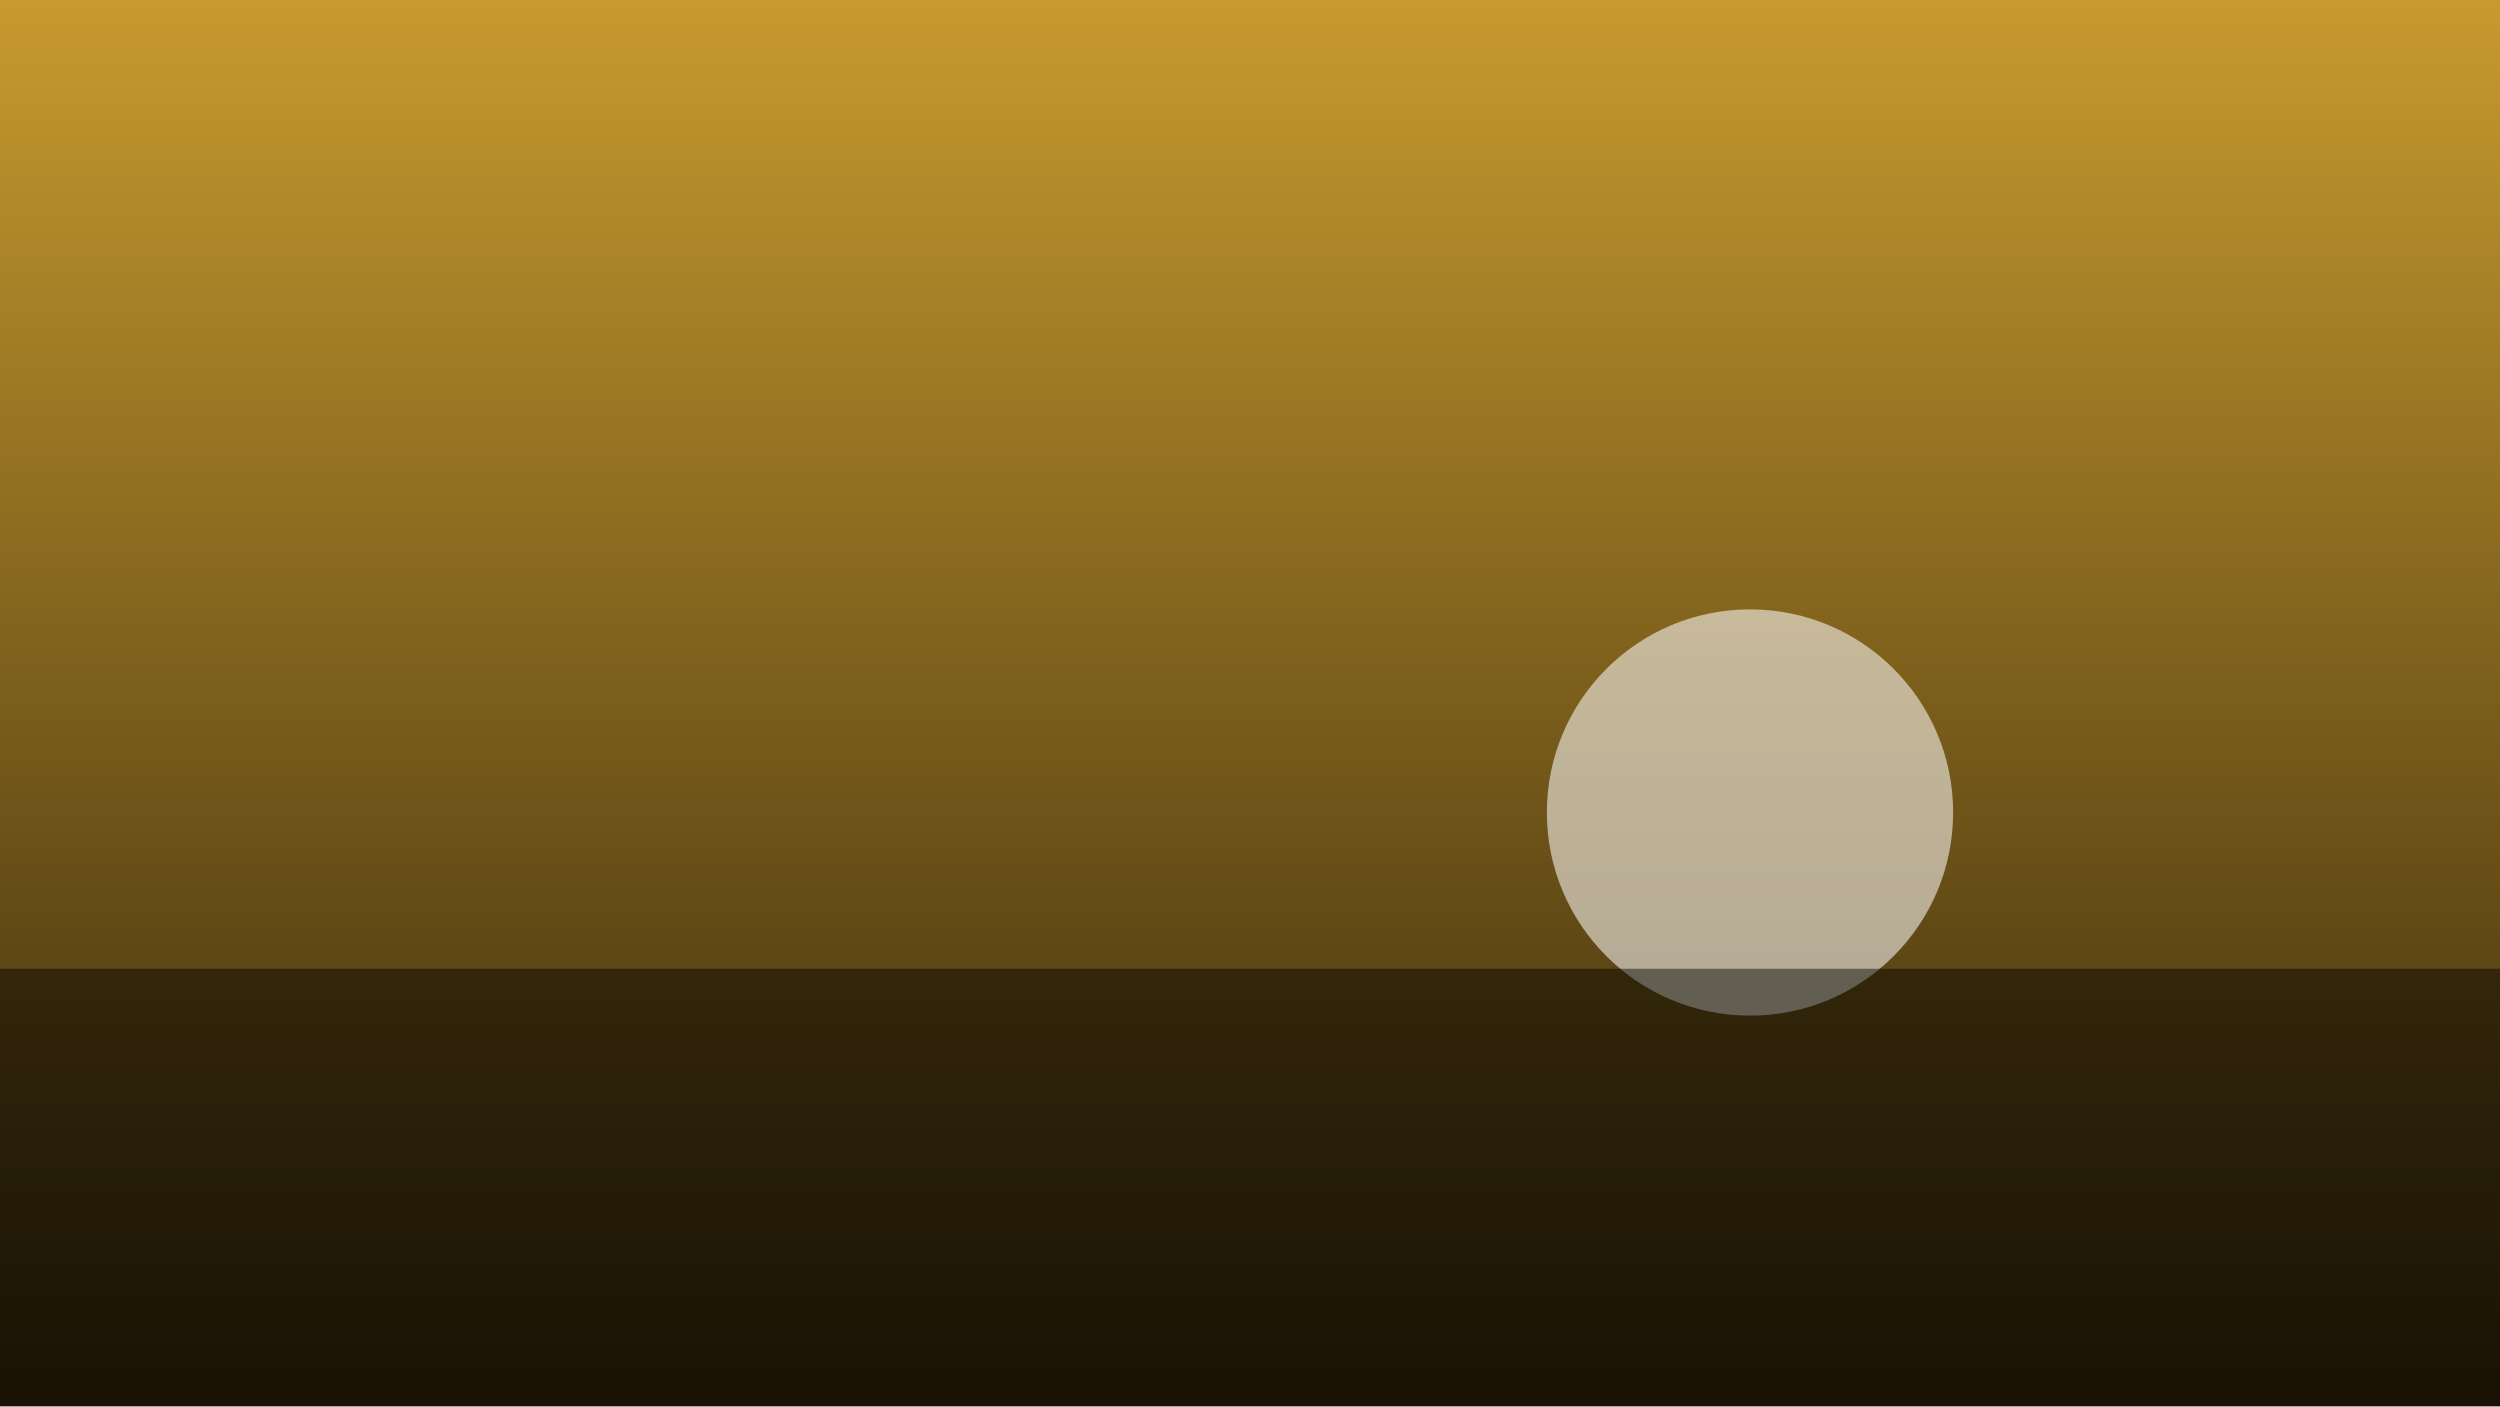
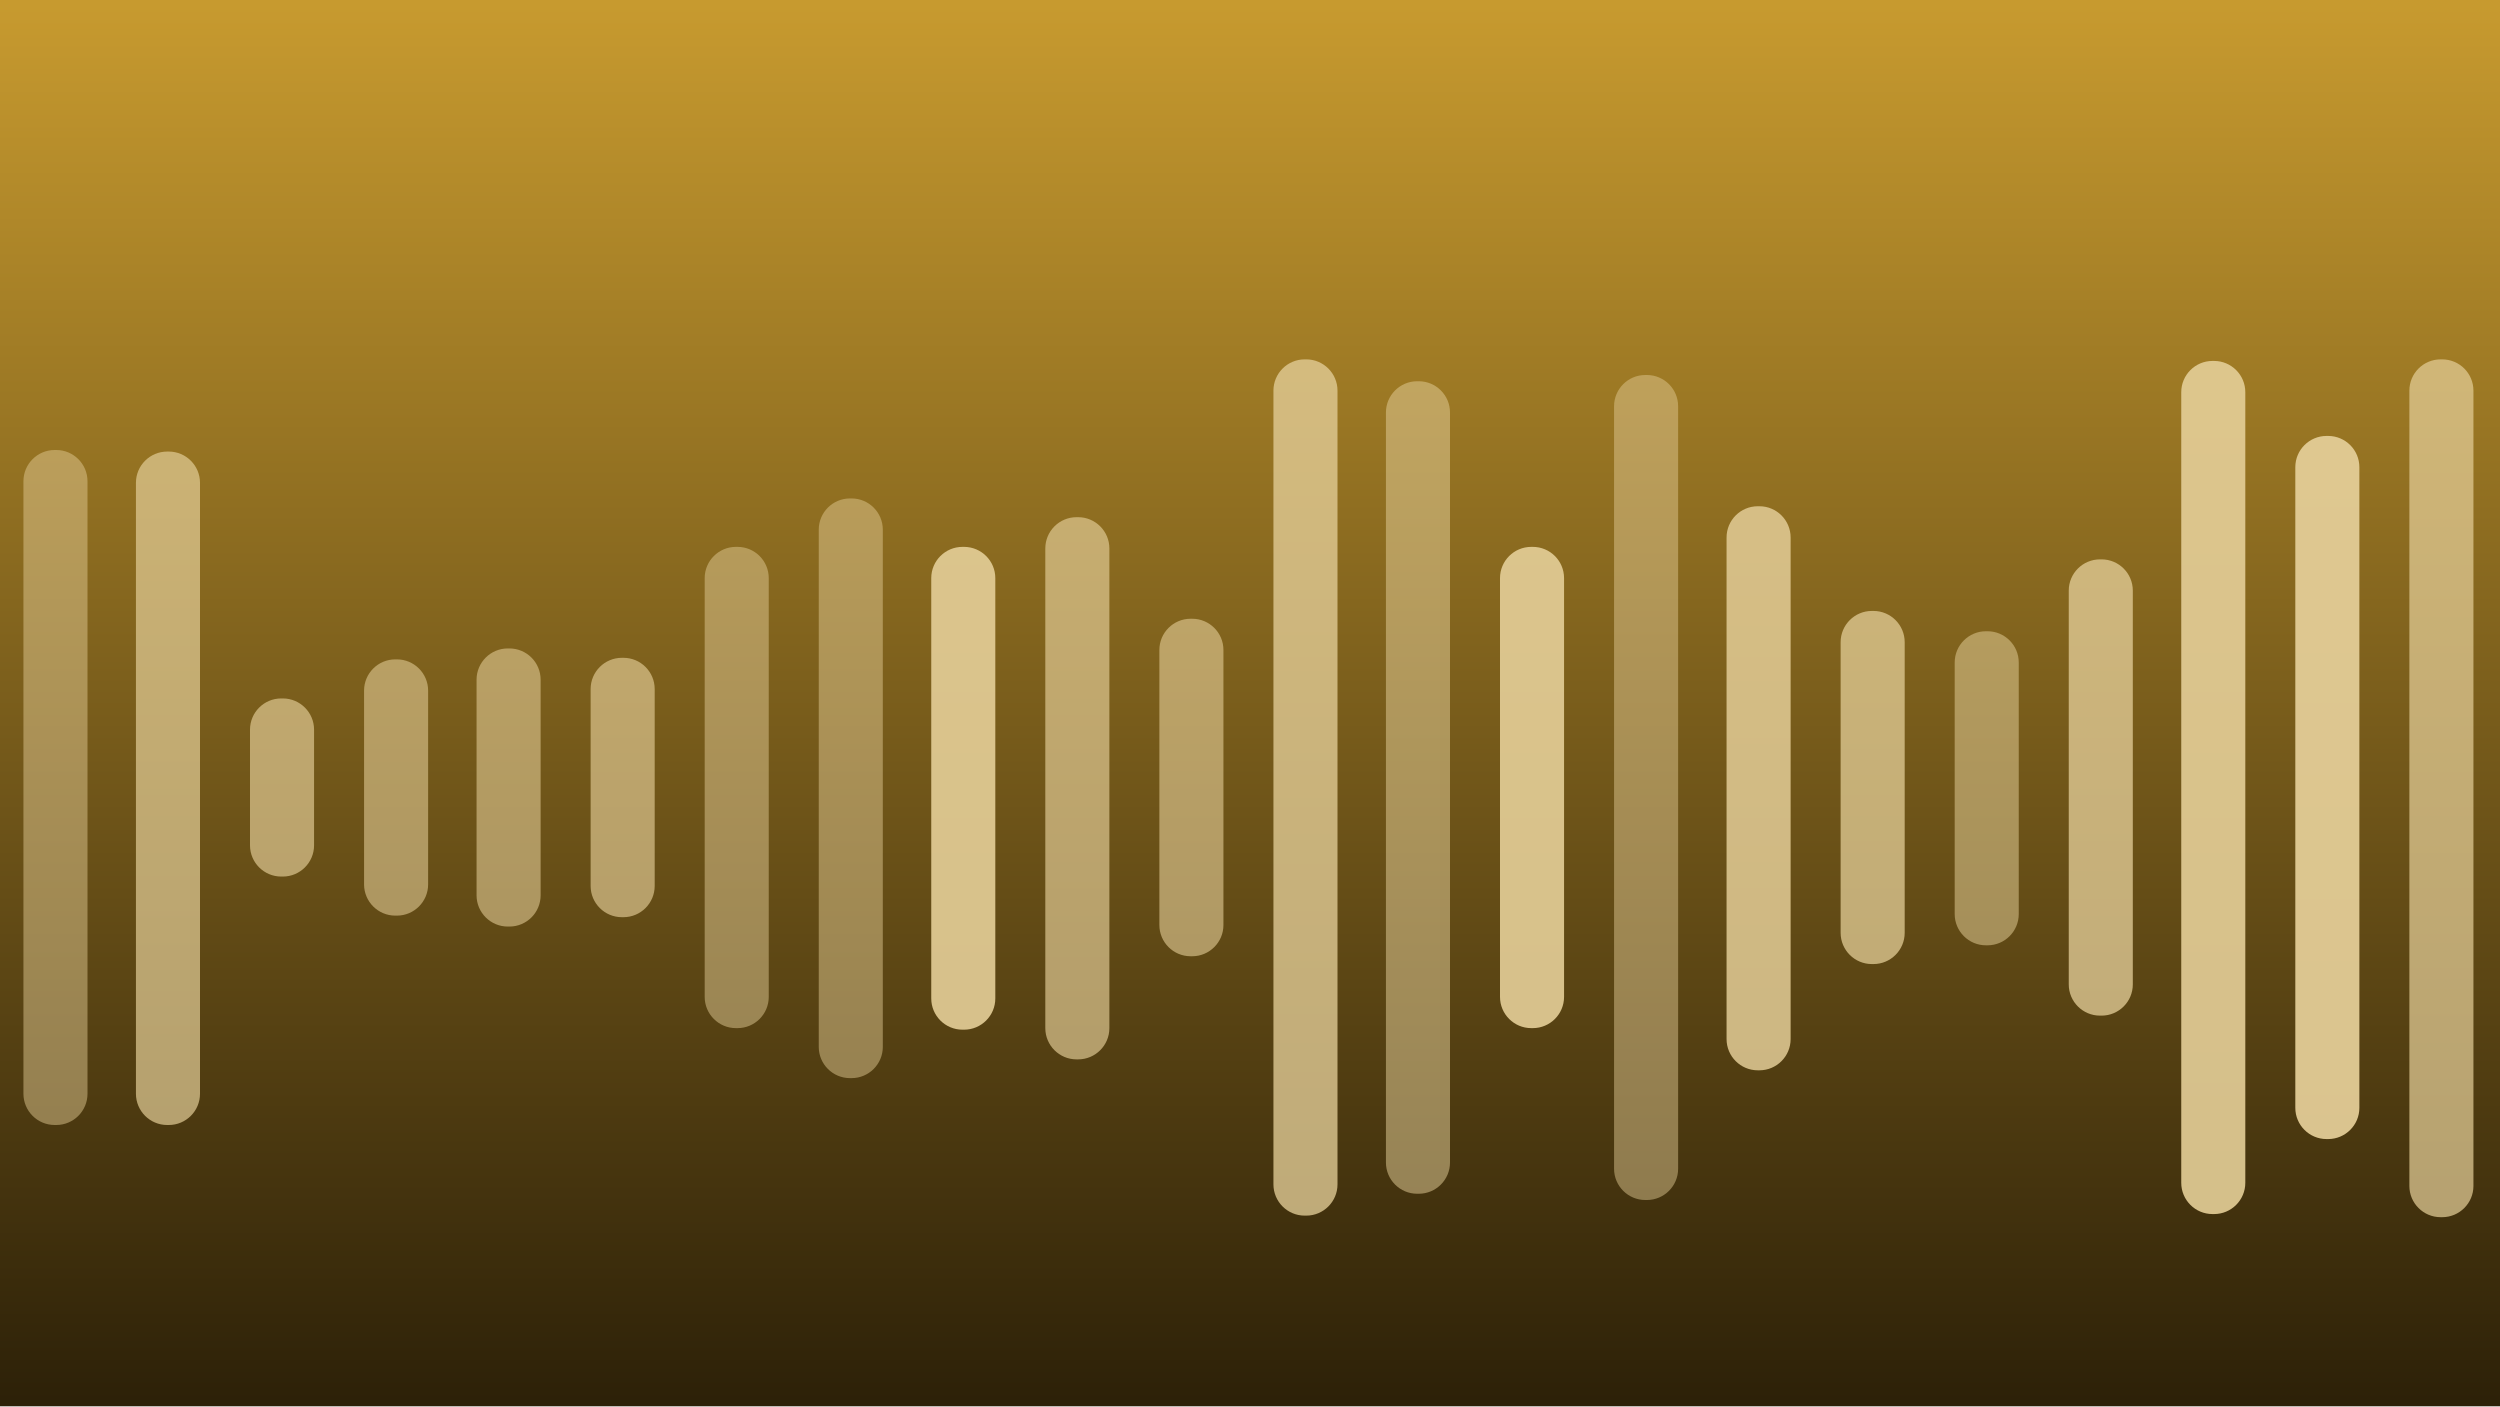
<svg xmlns="http://www.w3.org/2000/svg" viewBox="0 0 1600 900">
  <defs>
    <linearGradient id="g" x1="0" y1="0" x2="0" y2="1">
      <stop stop-color="#c79a2f" />
      <stop offset="1" stop-color="#2d2108" />
    </linearGradient>
+     <linearGradient id="s" x1="0" y1="0" x2="0" y2="1">
+       <stop offset=".45" stop-color="#000" stop-opacity="0" />
+       <stop offset="1" stop-color="#000" stop-opacity=".8" />
+     </linearGradient>
  </defs>
  <rect width="1600" height="900" fill="url(#g)" />
-   <circle cx="1120" cy="520" r="130" fill="#fff" opacity=".55" />
-   <rect y="620" width="1600" height="280" fill="#000" opacity=".45" />
+   <rect x="15" y="288" width="41" height="432" rx="20" fill="#e3cd97" opacity="0.48" />
+   <rect x="87" y="289" width="41" height="431" rx="20" fill="#e3cd97" opacity="0.70" />
+   <rect x="160" y="447" width="41" height="114" rx="20" fill="#e3cd97" opacity="0.67" />
+   <rect x="233" y="422" width="41" height="164" rx="20" fill="#e3cd97" opacity="0.58" />
+   <rect x="305" y="415" width="41" height="178" rx="20" fill="#e3cd97" opacity="0.58" />
+   <rect x="378" y="421" width="41" height="166" rx="20" fill="#e3cd97" opacity="0.65" />
+   <rect x="451" y="350" width="41" height="308" rx="20" fill="#e3cd97" opacity="0.49" />
+   <rect x="524" y="319" width="41" height="371" rx="20" fill="#e3cd97" opacity="0.48" />
+   <rect x="596" y="350" width="41" height="309" rx="20" fill="#e3cd97" opacity="0.91" />
+   <rect x="669" y="331" width="41" height="347" rx="20" fill="#e3cd97" opacity="0.67" />
+   <rect x="742" y="396" width="41" height="216" rx="20" fill="#e3cd97" opacity="0.61" />
+   <rect x="815" y="230" width="41" height="548" rx="20" fill="#e3cd97" opacity="0.78" />
+   <rect x="887" y="244" width="41" height="520" rx="20" fill="#e3cd97" opacity="0.52" />
+   <rect x="960" y="350" width="41" height="308" rx="20" fill="#e3cd97" opacity="0.91" />
+   <rect x="1033" y="240" width="41" height="528" rx="20" fill="#e3cd97" opacity="0.47" />
+   <rect x="1105" y="324" width="41" height="361" rx="20" fill="#e3cd97" opacity="0.85" />
+   <rect x="1178" y="391" width="41" height="226" rx="20" fill="#e3cd97" opacity="0.75" />
+   <rect x="1251" y="404" width="41" height="201" rx="20" fill="#e3cd97" opacity="0.53" />
+   <rect x="1324" y="358" width="41" height="292" rx="20" fill="#e3cd97" opacity="0.77" />
+   <rect x="1396" y="231" width="41" height="546" rx="20" fill="#e3cd97" opacity="0.91" />
+   <rect x="1469" y="279" width="41" height="450" rx="20" fill="#e3cd97" opacity="0.94" />
+   <rect x="1542" y="230" width="41" height="549" rx="20" fill="#e3cd97" opacity="0.72" />
</svg>
